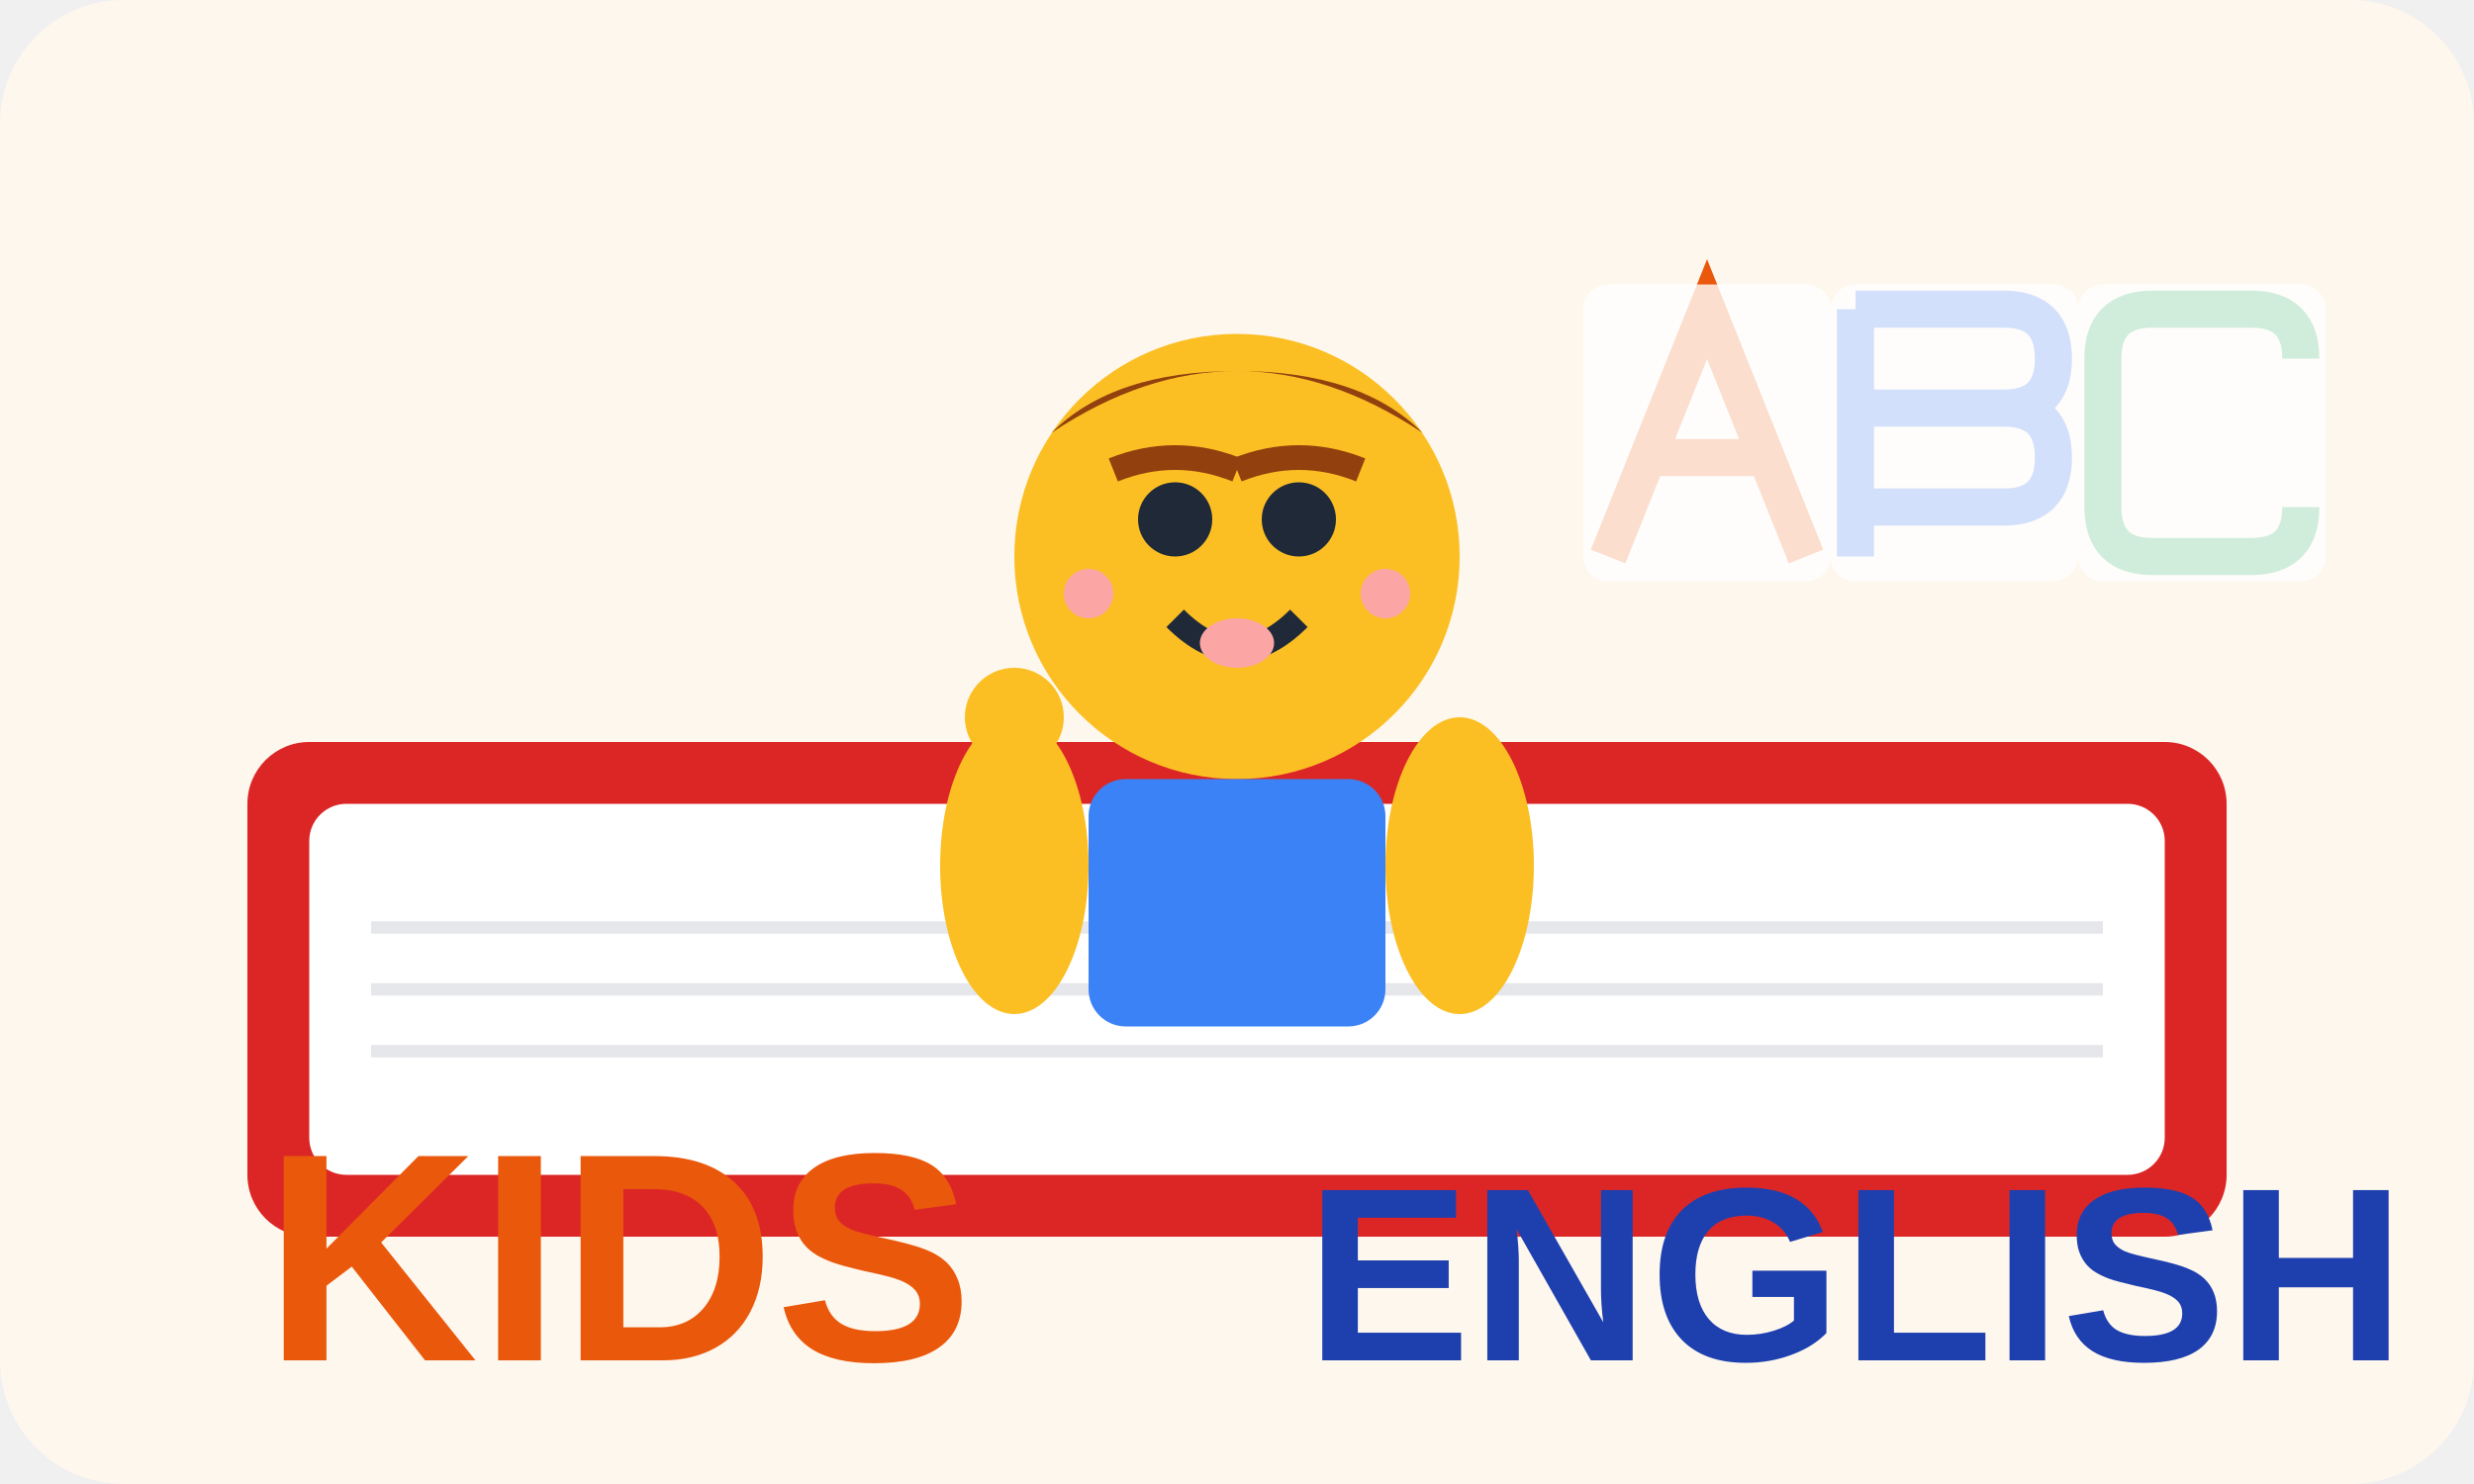
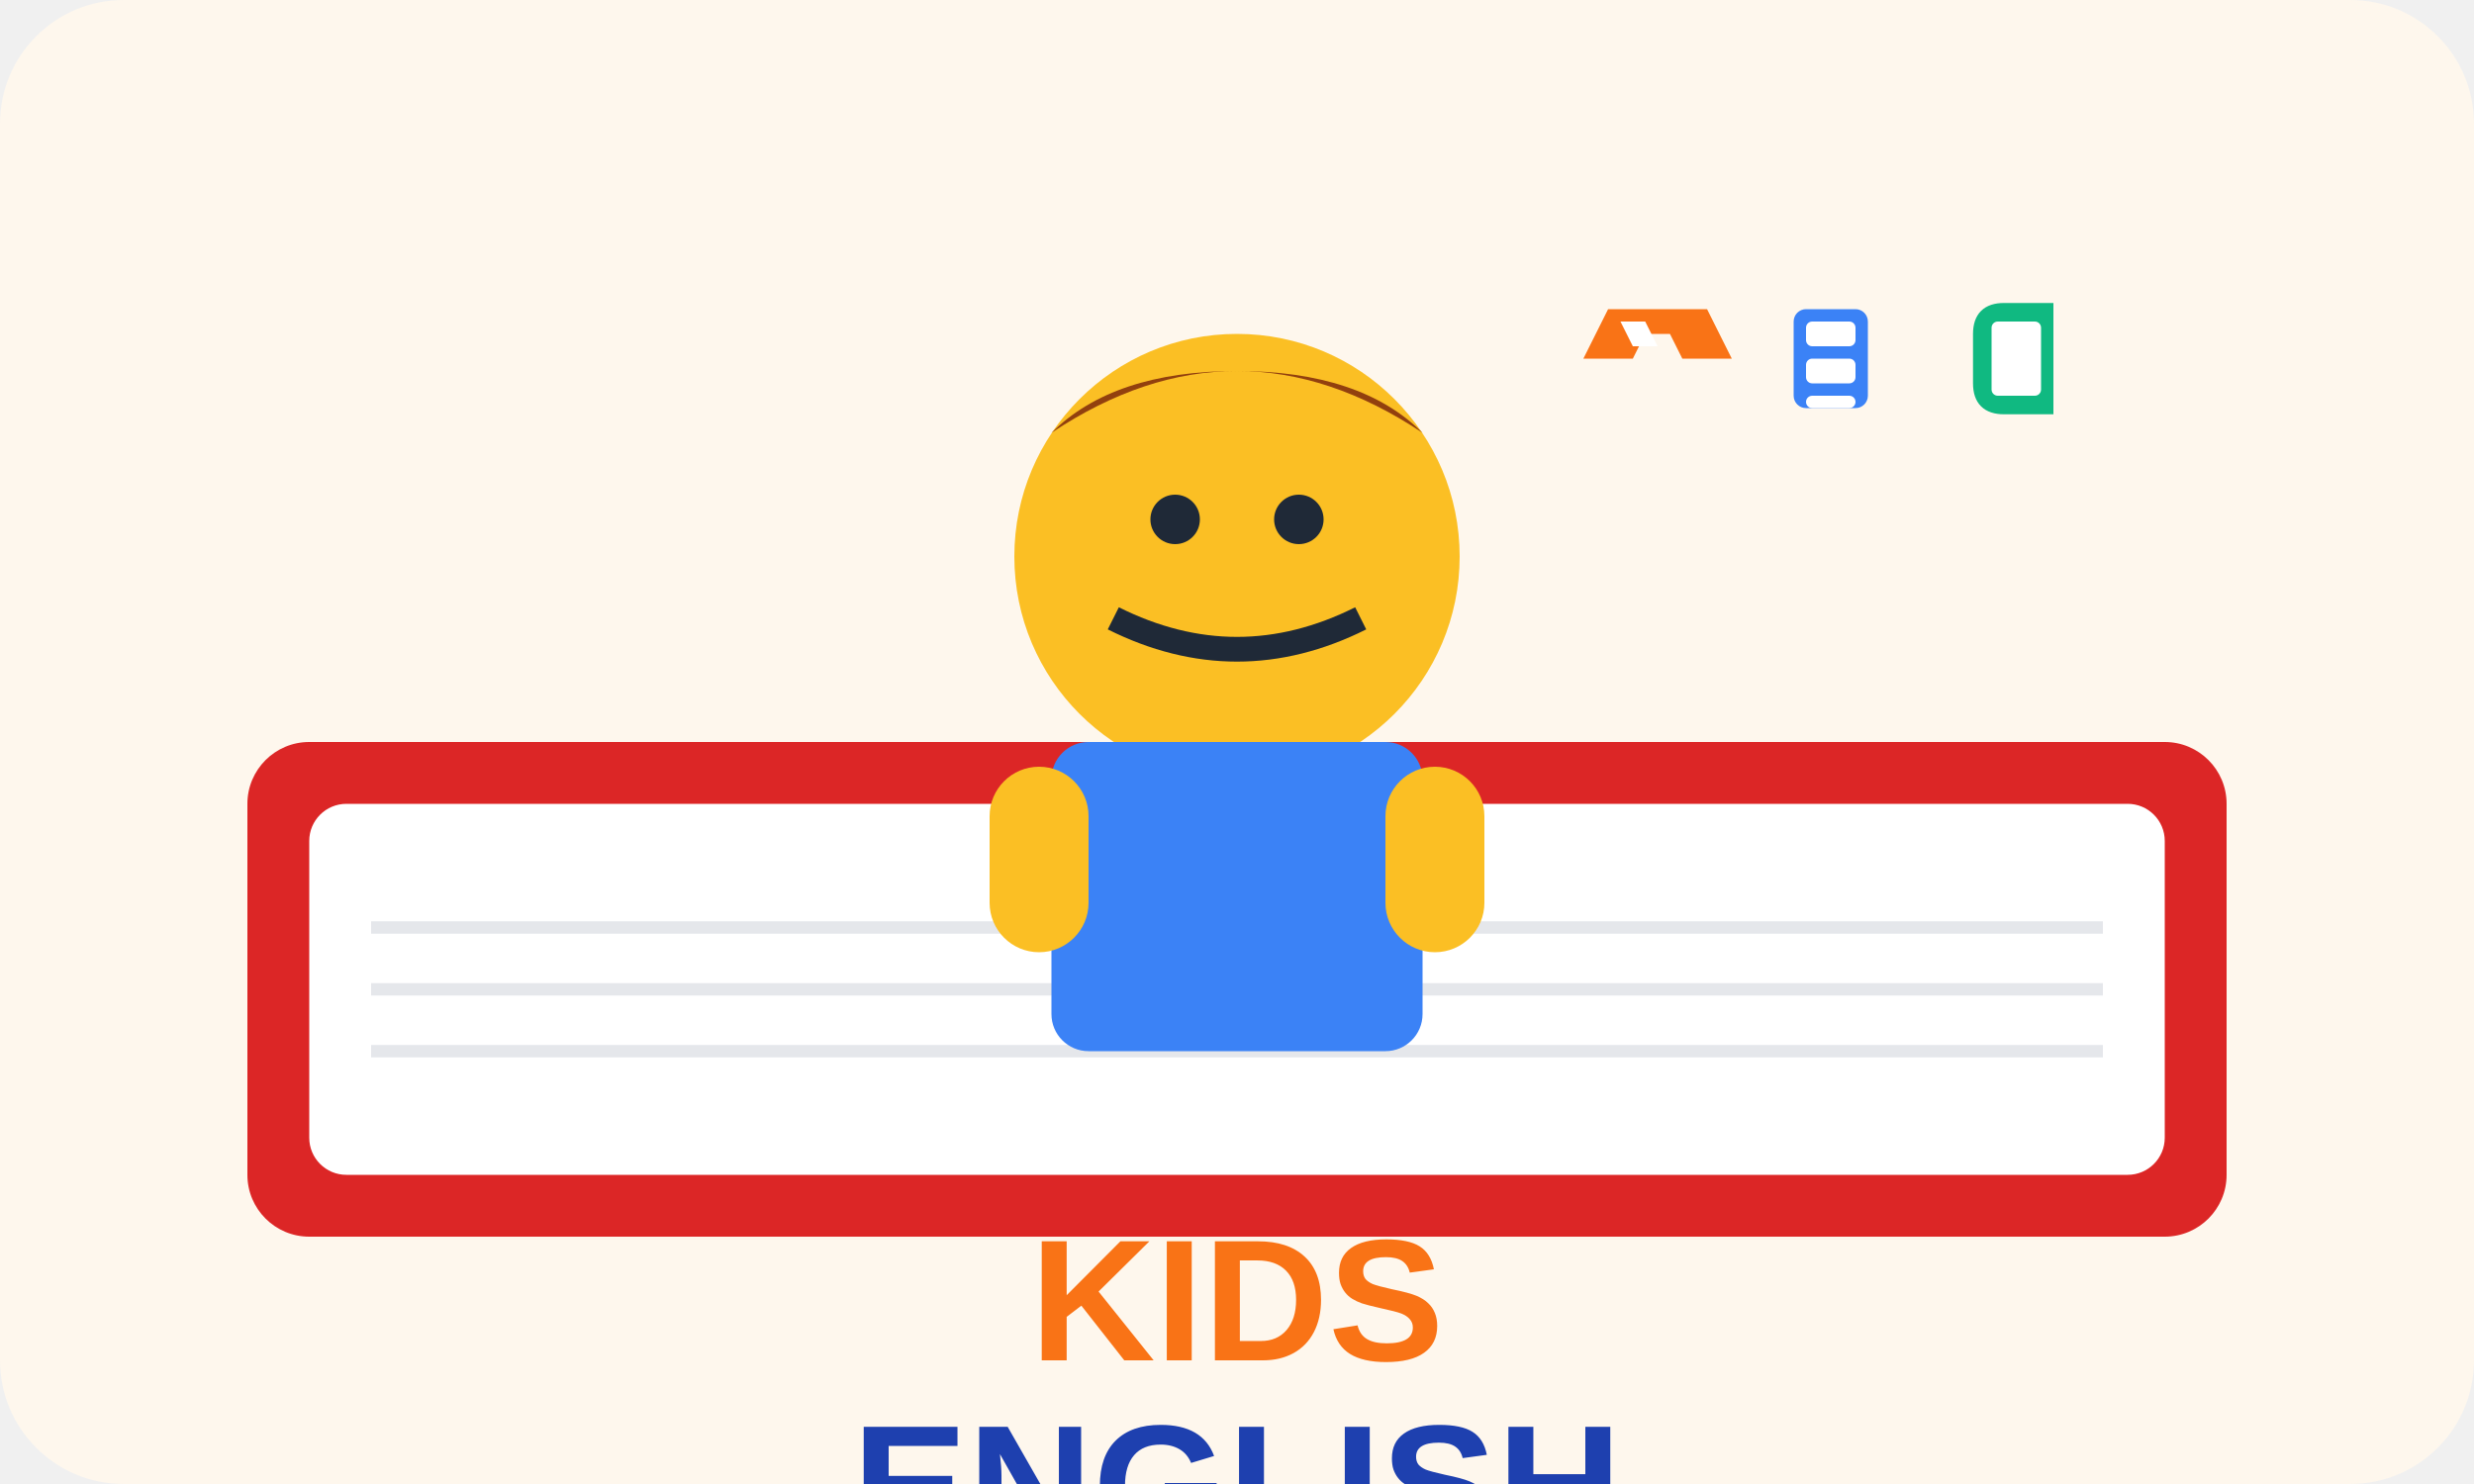
<svg xmlns="http://www.w3.org/2000/svg" width="200" height="120" viewBox="0 0 200 120">
  <rect width="200" height="120" fill="#fef7ed" rx="10" />
  <rect x="20" y="60" width="160" height="40" fill="#dc2626" rx="5" />
  <rect x="25" y="65" width="150" height="30" fill="white" rx="3" />
  <rect x="30" y="70" width="140" height="20" fill="white" />
  <line x1="30" y1="75" x2="170" y2="75" stroke="#e5e7eb" stroke-width="1" />
  <line x1="30" y1="80" x2="170" y2="80" stroke="#e5e7eb" stroke-width="1" />
  <line x1="30" y1="85" x2="170" y2="85" stroke="#e5e7eb" stroke-width="1" />
  <circle cx="100" cy="45" r="18" fill="#fbbf24" />
  <path d="M 85 35 Q 100 25 115 35 Q 110 30 100 30 Q 90 30 85 35" fill="#92400e" />
-   <circle cx="95" cy="42" r="3" fill="#1f2937" />
-   <circle cx="105" cy="42" r="3" fill="#1f2937" />
-   <path d="M 90 38 Q 95 36 100 38" stroke="#92400e" stroke-width="2" fill="none" />
-   <path d="M 100 38 Q 105 36 110 38" stroke="#92400e" stroke-width="2" fill="none" />
-   <circle cx="88" cy="48" r="2" fill="#fca5a5" />
-   <circle cx="112" cy="48" r="2" fill="#fca5a5" />
-   <path d="M 95 50 Q 100 55 105 50" stroke="#1f2937" stroke-width="2" fill="none" />
-   <ellipse cx="100" cy="52" rx="3" ry="2" fill="#fca5a5" />
-   <rect x="88" y="63" width="24" height="20" fill="#3b82f6" rx="3" />
-   <ellipse cx="82" cy="70" rx="6" ry="12" fill="#fbbf24" />
-   <ellipse cx="118" cy="70" rx="6" ry="12" fill="#fbbf24" />
-   <circle cx="82" cy="58" r="4" fill="#fbbf24" />
+   <circle cx="95" cy="42" r="2" fill="#1f2937" />
+   <circle cx="105" cy="42" r="2" fill="#1f2937" />
+   <path d="M 90 50 Q 100 55 110 50" stroke="#1f2937" stroke-width="2" fill="none" />
+   <rect x="85" y="60" width="30" height="25" fill="#3b82f6" rx="3" />
+   <rect x="80" y="62" width="8" height="15" fill="#fbbf24" rx="4" />
+   <rect x="112" y="62" width="8" height="15" fill="#fbbf24" rx="4" />
+   <circle cx="84" cy="70" r="4" fill="#fbbf24" />
  <g transform="translate(130, 25)">
-     <path d="M 0 20 L 8 0 L 16 20 M 3 12 L 13 12" stroke="#ea580c" stroke-width="3" fill="none" />
-     <rect x="-2" y="-2" width="20" height="24" fill="white" opacity="0.8" rx="2" />
+     <path d="M 0 0 L 8 0 L 10 4 L 6 4 L 5 2 L 3 2 L 2 4 L -2 4 L 0 0 Z" fill="#f97316" />
+     <path d="M 1 1 L 3 1 L 4 3 L 2 3 L 1 1 Z" fill="white" />
  </g>
-   <g transform="translate(150, 25)">
-     <path d="M 0 0 L 0 20 M 0 0 L 12 0 Q 16 0 16 4 Q 16 8 12 8 L 0 8 M 0 8 L 12 8 Q 16 8 16 12 Q 16 16 12 16 L 0 16" stroke="#2563eb" stroke-width="3" fill="none" />
-     <rect x="-2" y="-2" width="20" height="24" fill="white" opacity="0.8" rx="2" />
+   <g transform="translate(145, 25)">
+     <rect x="0" y="0" width="6" height="8" fill="#3b82f6" rx="1" />
+     <rect x="1" y="1" width="4" height="2" fill="white" rx="0.5" />
+     <rect x="1" y="4" width="4" height="2" fill="white" rx="0.5" />
+     <rect x="1" y="7" width="4" height="1" fill="white" rx="0.5" />
  </g>
-   <g transform="translate(170, 25)">
-     <path d="M 16 4 Q 16 0 12 0 L 4 0 Q 0 0 0 4 L 0 16 Q 0 20 4 20 L 12 20 Q 16 20 16 16" stroke="#16a34a" stroke-width="3" fill="none" />
-     <rect x="-2" y="-2" width="20" height="24" fill="white" opacity="0.8" rx="2" />
+   <g transform="translate(160, 25)">
+     <path d="M 6 0 L 2 0 Q 0 0 0 2 L 0 6 Q 0 8 2 8 L 6 8" fill="#10b981" stroke="#10b981" stroke-width="1" />
+     <rect x="1" y="1" width="4" height="6" fill="white" rx="0.5" />
  </g>
-   <text x="50" y="110" font-family="Arial, sans-serif" font-size="24" font-weight="bold" fill="#ea580c" text-anchor="middle">KIDS</text>
-   <text x="150" y="110" font-family="Arial, sans-serif" font-size="20" font-weight="bold" fill="#1e40af" text-anchor="middle">ENGLISH</text>
+   <text x="100" y="110" text-anchor="middle" font-family="Arial, sans-serif" font-size="14" font-weight="bold" fill="#f97316">KIDS</text>
+   <text x="100" y="125" text-anchor="middle" font-family="Arial, sans-serif" font-size="14" font-weight="bold" fill="#1e40af">ENGLISH</text>
</svg>
